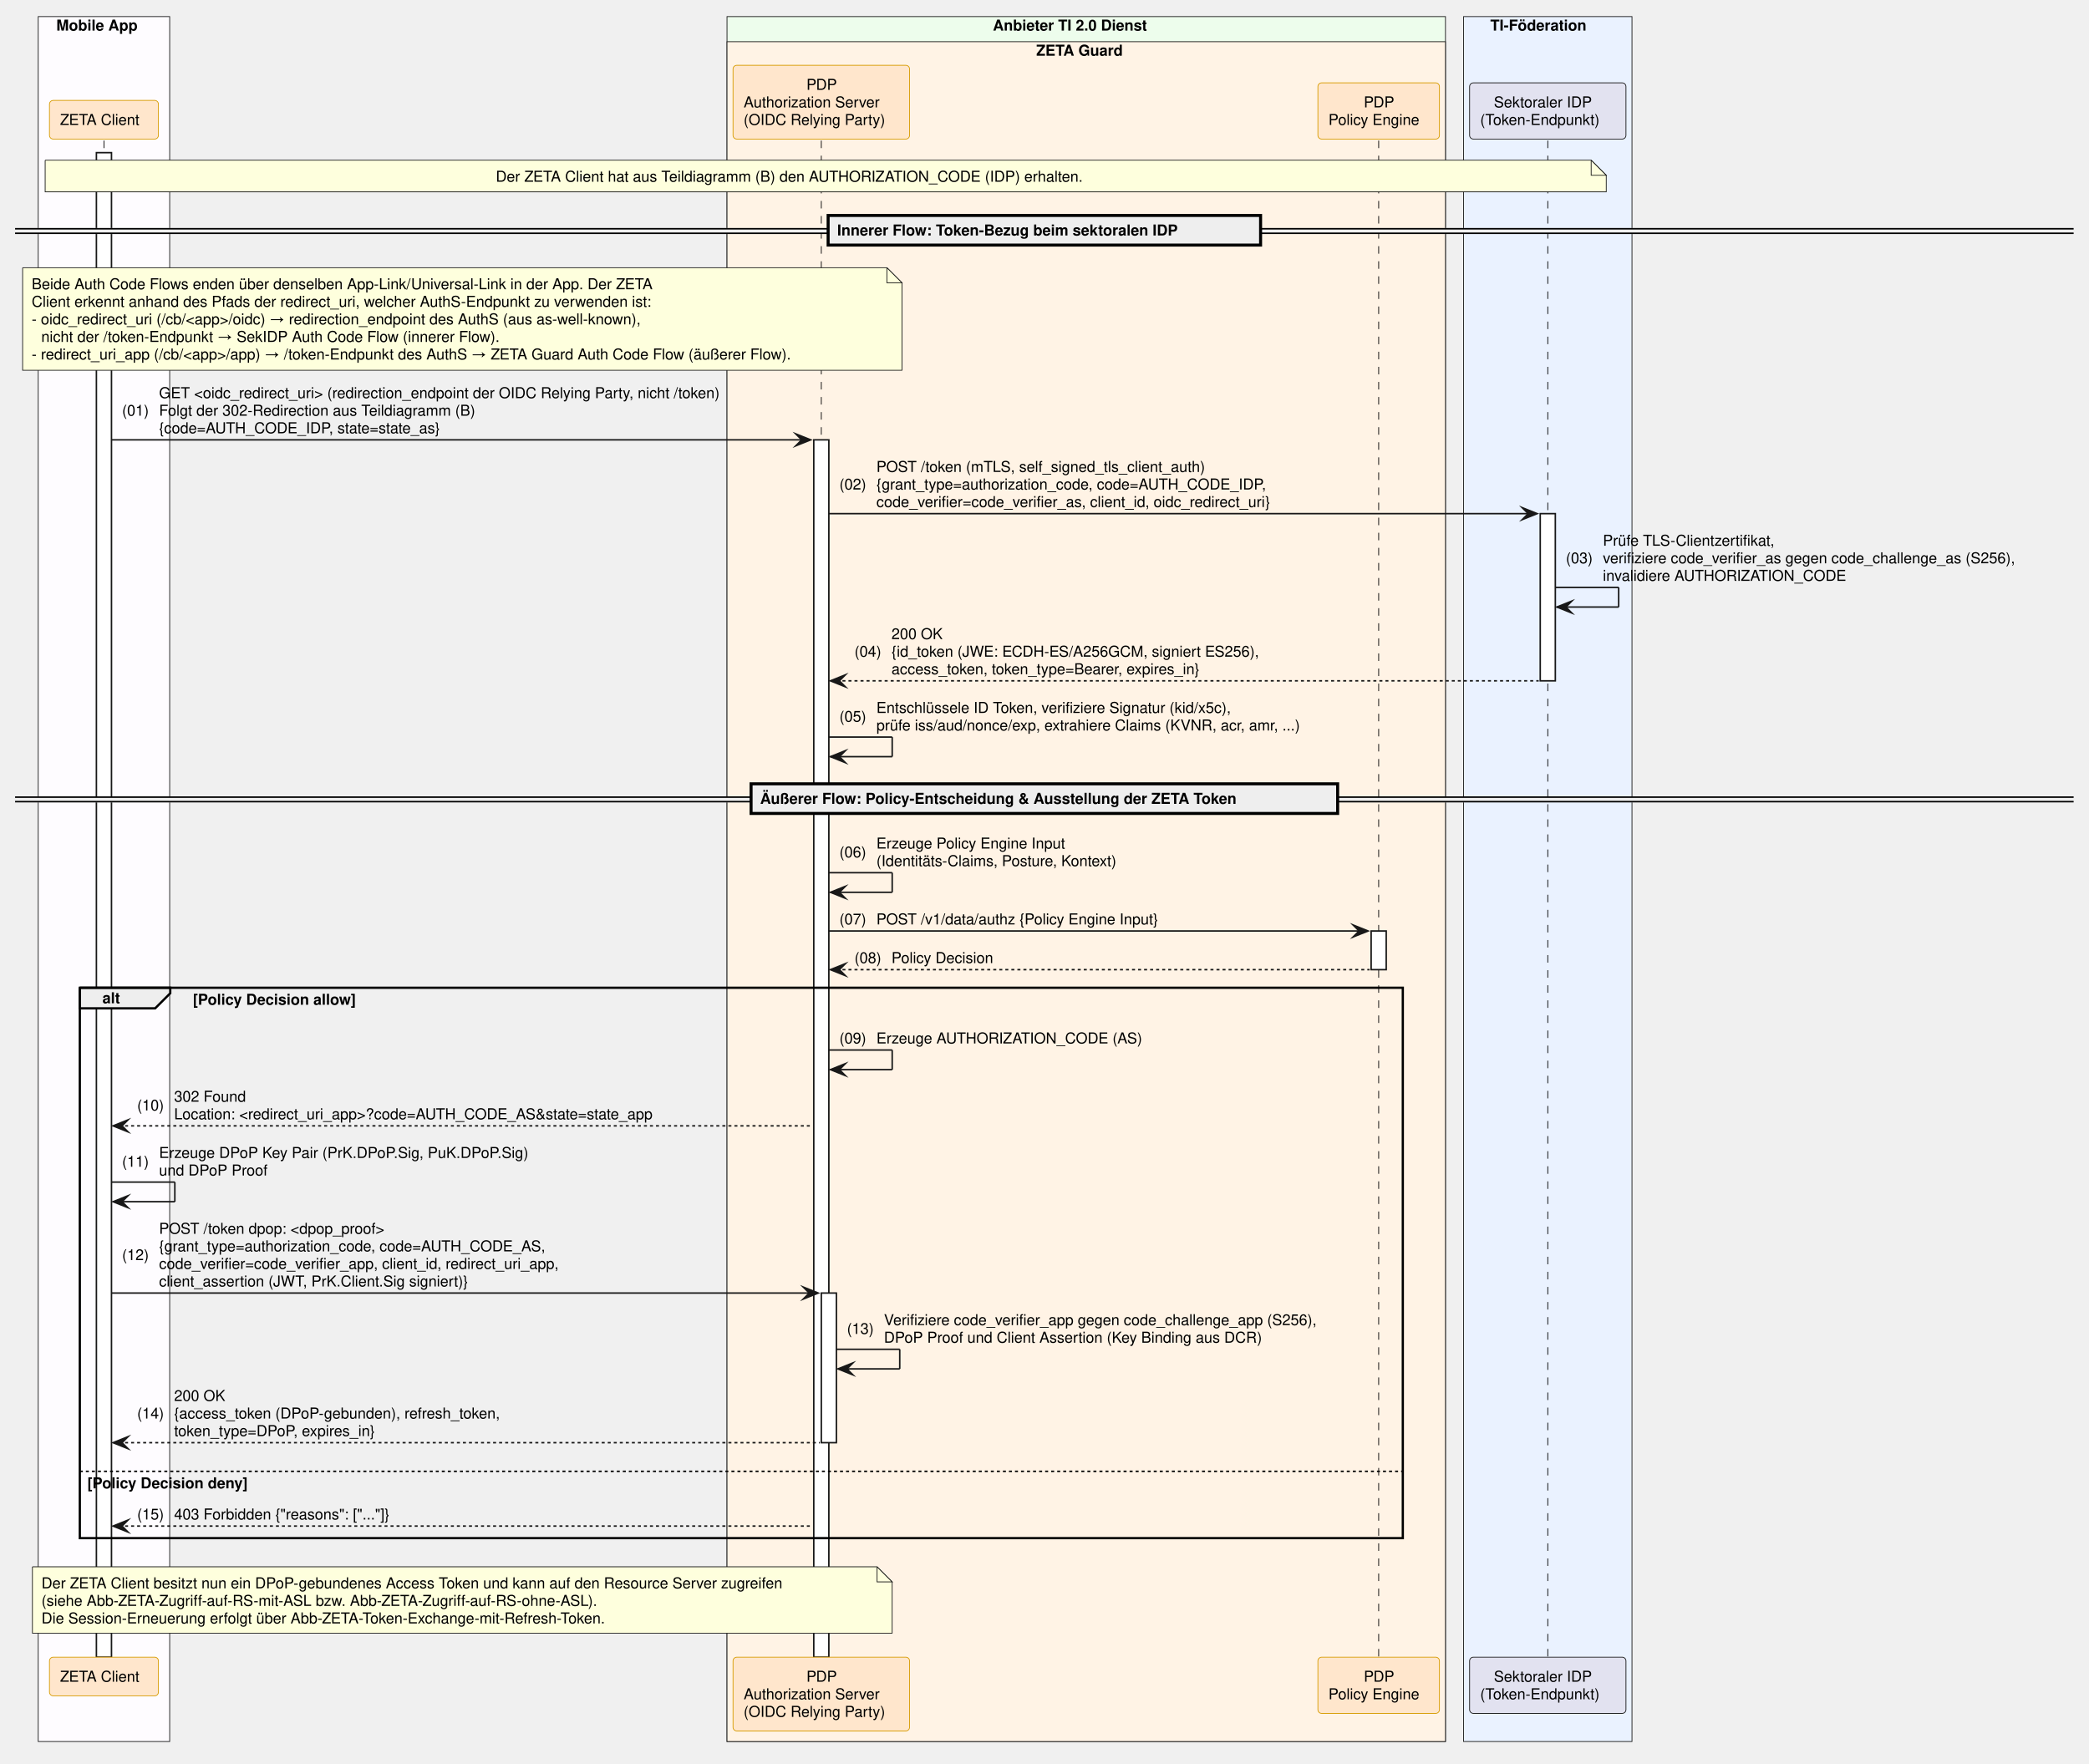
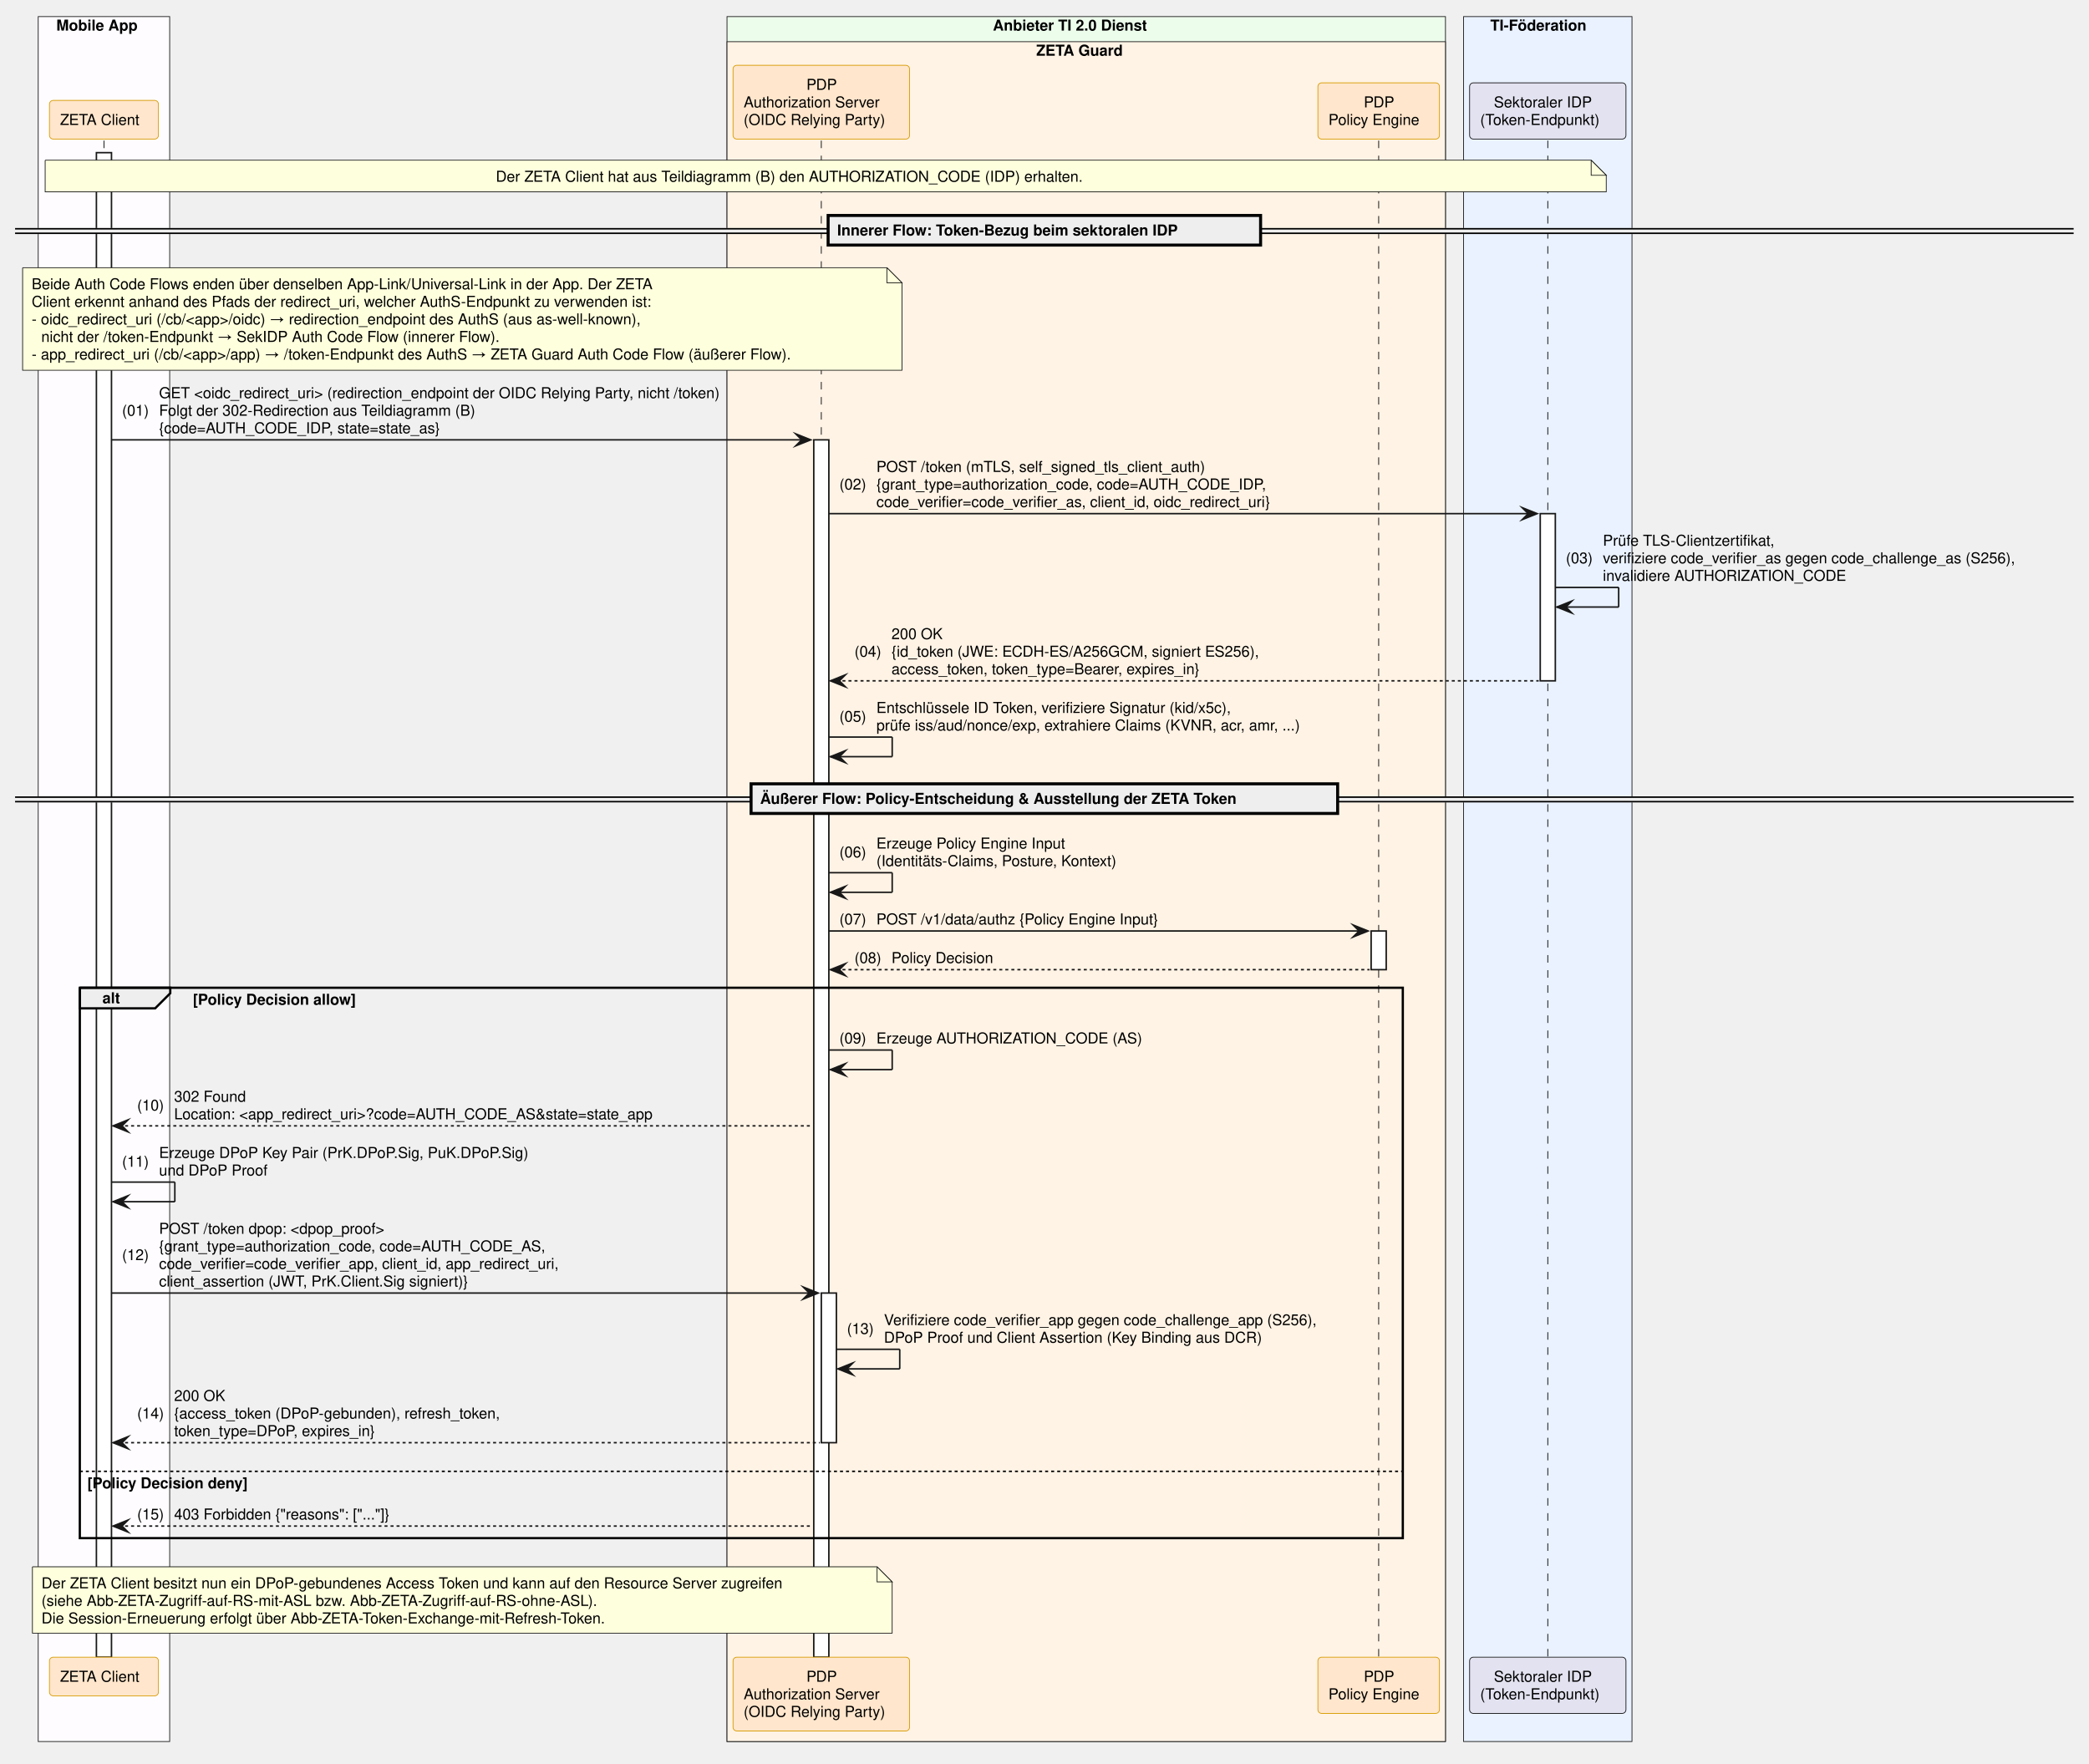
<svg xmlns="http://www.w3.org/2000/svg" contentStyleType="text/css" data-diagram-type="SEQUENCE" height="1169px" preserveAspectRatio="none" style="width:1385px;height:1169px;background:#FFFFFF;" version="1.1" viewBox="0 0 1385 1169" width="1385px" zoomAndPan="magnify">
  <defs />
  <g>
    <rect fill="#FEFCFF" height="1143.594" style="stroke:#181818;stroke-width:0.5;" width="87.154" x="25.34" y="11" />
    <text fill="#000000" font-family="Helvetica" font-size="10" font-weight="700" x="37.34" y="20.282">Mobile App</text>
    <rect fill="#EDFDEC" height="1143.594" style="stroke:#181818;stroke-width:0.5;" width="476.335" x="482.008" y="11" />
    <text fill="#000000" font-family="Helvetica" font-size="10" font-weight="700" x="658.284" y="20.282">Anbieter TI 2.0 Dienst</text>
    <rect fill="#FFF3E5" height="1126.953" style="stroke:#181818;stroke-width:0.5;" width="476.335" x="482.008" y="27.641" />
    <text fill="#000000" font-family="Helvetica" font-size="10" font-weight="700" x="687.032" y="36.923">ZETA Guard</text>
    <rect fill="#EAF2FF" height="1143.594" style="stroke:#181818;stroke-width:0.5;" width="111.658" x="970.344" y="11" />
    <text fill="#000000" font-family="Helvetica" font-size="10" font-weight="700" x="988.067" y="20.282">TI-Föderation</text>
    <g>
      <rect fill="#000000" fill-opacity="0" height="1005.469" width="8" x="65.417" y="93.203" />
      <line style="stroke:#000000;stroke-width:0.5;stroke-dasharray:5,5;" x1="68.917" x2="68.917" y1="93.203" y2="1098.672" />
    </g>
    <g>
      <rect fill="#FFFFFF" height="997.469" style="stroke:#181818;stroke-width:1;" width="10" x="63.917" y="101.203" />
    </g>
    <g>
      <rect fill="#000000" fill-opacity="0" height="1005.469" width="8" x="541.024" y="93.203" />
      <line style="stroke:#000000;stroke-width:0.5;stroke-dasharray:5,5;" x1="544.524" x2="544.524" y1="93.203" y2="1098.672" />
    </g>
    <g>
      <rect fill="#FFFFFF" height="807.062" style="stroke:#181818;stroke-width:1;" width="10" x="539.524" y="291.609" />
    </g>
    <g>
      <rect fill="#FFFFFF" height="99.203" style="stroke:#181818;stroke-width:1;" width="10" x="544.524" y="857.266" />
    </g>
    <g>
      <rect fill="#000000" fill-opacity="0" height="1005.469" width="8" x="910.558" y="93.203" />
      <line style="stroke:#000000;stroke-width:0.5;stroke-dasharray:5,5;" x1="914.058" x2="914.058" y1="93.203" y2="1098.672" />
    </g>
    <g>
      <rect fill="#FFFFFF" height="25.641" style="stroke:#181818;stroke-width:1;" width="10" x="909.058" y="617.219" />
    </g>
    <g>
      <rect fill="#000000" fill-opacity="0" height="1005.469" width="8" x="1022.673" y="93.203" />
      <line style="stroke:#000000;stroke-width:0.5;stroke-dasharray:5,5;" x1="1026.173" x2="1026.173" y1="93.203" y2="1098.672" />
    </g>
    <g>
      <rect fill="#FFFFFF" height="110.844" style="stroke:#181818;stroke-width:1;" width="10" x="1021.173" y="340.531" />
    </g>
    <rect fill="#FFE6CC" height="25.641" rx="2.5" ry="2.5" style="stroke:#D79B00;stroke-width:0.5;" width="72.247" x="32.794" y="66.562" />
    <text fill="#000000" font-family="Helvetica" font-size="10" x="39.794" y="82.845">ZETA Client</text>
    <rect fill="#FFE6CC" height="48.922" rx="2.5" ry="2.5" style="stroke:#D79B00;stroke-width:0.5;" width="117.032" x="486.008" y="43.281" />
    <text fill="#000000" font-family="Helvetica" font-size="10" x="534.644" y="59.563">PDP</text>
    <text fill="#000000" font-family="Helvetica" font-size="10" x="493.05" y="71.204">Authorization Server</text>
    <text fill="#000000" font-family="Helvetica" font-size="10" x="493.008" y="82.845">(OIDC Relying Party)</text>
    <rect fill="#FFE6CC" height="37.281" rx="2.5" ry="2.5" style="stroke:#D79B00;stroke-width:0.5;" width="80.572" x="873.771" y="54.922" />
    <text fill="#000000" font-family="Helvetica" font-size="10" x="904.177" y="71.204">PDP</text>
    <text fill="#000000" font-family="Helvetica" font-size="10" x="880.771" y="82.845">Policy Engine</text>
    <rect fill="#E2E2F0" height="37.281" rx="2.5" ry="2.5" style="stroke:#181818;stroke-width:0.5;" width="103.658" x="974.344" y="54.922" />
    <text fill="#000000" font-family="Helvetica" font-size="10" x="990.438" y="71.204">Sektoraler IDP</text>
    <text fill="#000000" font-family="Helvetica" font-size="10" x="981.344" y="82.845">(Token-Endpunkt)</text>
    <rect fill="#FFE6CC" height="25.641" rx="2.5" ry="2.5" style="stroke:#D79B00;stroke-width:0.5;" width="72.247" x="32.794" y="1098.672" />
    <text fill="#000000" font-family="Helvetica" font-size="10" x="39.794" y="1114.954">ZETA Client</text>
    <rect fill="#FFE6CC" height="48.922" rx="2.5" ry="2.5" style="stroke:#D79B00;stroke-width:0.5;" width="117.032" x="486.008" y="1098.672" />
    <text fill="#000000" font-family="Helvetica" font-size="10" x="534.644" y="1114.954">PDP</text>
    <text fill="#000000" font-family="Helvetica" font-size="10" x="493.05" y="1126.595">Authorization Server</text>
    <text fill="#000000" font-family="Helvetica" font-size="10" x="493.008" y="1138.235">(OIDC Relying Party)</text>
    <rect fill="#FFE6CC" height="37.281" rx="2.5" ry="2.5" style="stroke:#D79B00;stroke-width:0.5;" width="80.572" x="873.771" y="1098.672" />
    <text fill="#000000" font-family="Helvetica" font-size="10" x="904.177" y="1114.954">PDP</text>
    <text fill="#000000" font-family="Helvetica" font-size="10" x="880.771" y="1126.595">Policy Engine</text>
    <rect fill="#E2E2F0" height="37.281" rx="2.5" ry="2.5" style="stroke:#181818;stroke-width:0.5;" width="103.658" x="974.344" y="1098.672" />
    <text fill="#000000" font-family="Helvetica" font-size="10" x="990.438" y="1114.954">Sektoraler IDP</text>
    <text fill="#000000" font-family="Helvetica" font-size="10" x="981.344" y="1126.595">(Token-Endpunkt)</text>
    <path d="M29.941,106.203 L29.941,127.203 L1064.941,127.203 L1064.941,116.203 L1054.941,106.203 L29.941,106.203" fill="#FEFFDD" style="stroke:#181818;stroke-width:0.5;" />
    <path d="M1054.941,106.203 L1054.941,116.203 L1064.941,116.203 L1054.941,106.203" fill="#FEFFDD" style="stroke:#181818;stroke-width:0.5;" />
    <text fill="#000000" font-family="Helvetica" font-size="10" x="328.728" y="120.485">Der ZETA Client hat aus Teildiagramm (B) den AUTHORIZATION_CODE (IDP) erhalten.</text>
    <rect fill="#EEEEEE" height="3" style="stroke:#EEEEEE;stroke-width:1;" width="1364.812" x="10" y="151.664" />
    <line style="stroke:#000000;stroke-width:1;" x1="10" x2="1374.812" y1="151.664" y2="151.664" />
    <line style="stroke:#000000;stroke-width:1;" x1="10" x2="1374.812" y1="154.664" y2="154.664" />
    <rect fill="#EEEEEE" height="19.641" style="stroke:#000000;stroke-width:2;" width="286.72" x="549.046" y="142.844" />
    <text fill="#000000" font-family="Helvetica" font-size="10" font-weight="700" x="555.046" y="156.126">Innerer Flow: Token-Bezug beim sektoralen IDP</text>
    <path d="M15,177.484 L15,245.484 L598,245.484 L598,187.484 L588,177.484 L15,177.484" fill="#FEFFDD" style="stroke:#181818;stroke-width:0.5;" />
    <path d="M588,177.484 L588,187.484 L598,187.484 L588,177.484" fill="#FEFFDD" style="stroke:#181818;stroke-width:0.5;" />
    <text fill="#000000" font-family="Helvetica" font-size="10" x="21" y="191.767">Beide Auth Code Flows enden über denselben App-Link/Universal-Link in der App. Der ZETA</text>
    <text fill="#000000" font-family="Helvetica" font-size="10" x="21" y="203.407">Client erkennt anhand des Pfads der redirect_uri, welcher AuthS-Endpunkt zu verwenden ist:</text>
    <text fill="#000000" font-family="Helvetica" font-size="10" x="21" y="215.048">- oidc_redirect_uri (/cb/&lt;app&gt;/oidc) → redirection_endpoint des AuthS (aus as-well-known),</text>
    <text fill="#000000" font-family="Helvetica" font-size="10" x="27.357" y="226.689">nicht der /token-Endpunkt → SekIDP Auth Code Flow (innerer Flow).</text>
-     <text fill="#000000" font-family="Helvetica" font-size="10" x="21" y="238.329">- redirect_uri_app (/cb/&lt;app&gt;/app) → /token-Endpunkt des AuthS → ZETA Guard Auth Code Flow (äußerer Flow).</text>
+     <text fill="#000000" font-family="Helvetica" font-size="10" x="21" y="238.329">- app_redirect_uri (/cb/&lt;app&gt;/app) → /token-Endpunkt des AuthS → ZETA Guard Auth Code Flow (äußerer Flow).</text>
    <polygon fill="#181818" points="527.524,287.609,537.524,291.609,527.524,295.609,531.524,291.609" style="stroke:#181818;stroke-width:1;stroke-linejoin:miter;stroke-miterlimit:10;" />
    <line style="stroke:#181818;stroke-width:1;" x1="73.917" x2="533.524" y1="291.609" y2="291.609" />
    <text fill="#000000" font-family="Helvetica" font-size="10" x="80.917" y="275.61">(01)</text>
    <text fill="#000000" font-family="Helvetica" font-size="10" x="105.444" y="263.97">GET &lt;oidc_redirect_uri&gt; (redirection_endpoint der OIDC Relying Party, nicht /token)</text>
    <text fill="#000000" font-family="Helvetica" font-size="10" x="105.444" y="275.61">Folgt der 302-Redirection aus Teildiagramm (B)</text>
    <text fill="#000000" font-family="Helvetica" font-size="10" x="105.444" y="287.251">{code=AUTH_CODE_IDP, state=state_as}</text>
    <polygon fill="#181818" points="1009.173,336.531,1019.173,340.531,1009.173,344.531,1013.173,340.531" style="stroke:#181818;stroke-width:1;stroke-linejoin:miter;stroke-miterlimit:10;" />
    <line style="stroke:#181818;stroke-width:1;" x1="549.524" x2="1015.173" y1="340.531" y2="340.531" />
    <text fill="#000000" font-family="Helvetica" font-size="10" x="556.524" y="324.532">(02)</text>
    <text fill="#000000" font-family="Helvetica" font-size="10" x="581.052" y="312.892">POST /token (mTLS, self_signed_tls_client_auth)</text>
    <text fill="#000000" font-family="Helvetica" font-size="10" x="581.052" y="324.532">{grant_type=authorization_code, code=AUTH_CODE_IDP,</text>
    <text fill="#000000" font-family="Helvetica" font-size="10" x="581.052" y="336.173">code_verifier=code_verifier_as, client_id, oidc_redirect_uri}</text>
    <line style="stroke:#181818;stroke-width:1;" x1="1031.173" x2="1073.173" y1="389.453" y2="389.453" />
    <line style="stroke:#181818;stroke-width:1;" x1="1073.173" x2="1073.173" y1="389.453" y2="402.453" />
    <line style="stroke:#181818;stroke-width:1;" x1="1032.173" x2="1073.173" y1="402.453" y2="402.453" />
    <polygon fill="#181818" points="1042.173,398.453,1032.173,402.453,1042.173,406.453,1038.173,402.453" style="stroke:#181818;stroke-width:1;stroke-linejoin:miter;stroke-miterlimit:10;" />
    <text fill="#000000" font-family="Helvetica" font-size="10" x="1038.173" y="373.454">(03)</text>
    <text fill="#000000" font-family="Helvetica" font-size="10" x="1062.7" y="361.813">Prüfe TLS-Clientzertifikat,</text>
    <text fill="#000000" font-family="Helvetica" font-size="10" x="1062.7" y="373.454">verifiziere code_verifier_as gegen code_challenge_as (S256),</text>
    <text fill="#000000" font-family="Helvetica" font-size="10" x="1062.7" y="385.095">invalidiere AUTHORIZATION_CODE</text>
    <polygon fill="#181818" points="560.524,447.375,550.524,451.375,560.524,455.375,556.524,451.375" style="stroke:#181818;stroke-width:1;stroke-linejoin:miter;stroke-miterlimit:10;" />
    <line style="stroke:#181818;stroke-width:1;stroke-dasharray:2,2;" x1="554.524" x2="1020.173" y1="451.375" y2="451.375" />
    <text fill="#000000" font-family="Helvetica" font-size="10" x="566.524" y="435.376">(04)</text>
    <text fill="#000000" font-family="Helvetica" font-size="10" x="591.052" y="423.735">200 OK</text>
    <text fill="#000000" font-family="Helvetica" font-size="10" x="591.052" y="435.376">{id_token (JWE: ECDH-ES/A256GCM, signiert ES256),</text>
    <text fill="#000000" font-family="Helvetica" font-size="10" x="591.052" y="447.017">access_token, token_type=Bearer, expires_in}</text>
    <line style="stroke:#181818;stroke-width:1;" x1="549.524" x2="591.524" y1="488.656" y2="488.656" />
    <line style="stroke:#181818;stroke-width:1;" x1="591.524" x2="591.524" y1="488.656" y2="501.656" />
    <line style="stroke:#181818;stroke-width:1;" x1="550.524" x2="591.524" y1="501.656" y2="501.656" />
    <polygon fill="#181818" points="560.524,497.656,550.524,501.656,560.524,505.656,556.524,501.656" style="stroke:#181818;stroke-width:1;stroke-linejoin:miter;stroke-miterlimit:10;" />
    <text fill="#000000" font-family="Helvetica" font-size="10" x="556.524" y="478.478">(05)</text>
    <text fill="#000000" font-family="Helvetica" font-size="10" x="581.052" y="472.657">Entschlüssele ID Token, verifiziere Signatur (kid/x5c),</text>
    <text fill="#000000" font-family="Helvetica" font-size="10" x="581.052" y="484.298">prüfe iss/aud/nonce/exp, extrahiere Claims (KVNR, acr, amr, ...)</text>
    <rect fill="#EEEEEE" height="3" style="stroke:#EEEEEE;stroke-width:1;" width="1364.812" x="10" y="528.477" />
    <line style="stroke:#000000;stroke-width:1;" x1="10" x2="1374.812" y1="528.477" y2="528.477" />
    <line style="stroke:#000000;stroke-width:1;" x1="10" x2="1374.812" y1="531.477" y2="531.477" />
    <rect fill="#EEEEEE" height="19.641" style="stroke:#000000;stroke-width:2;" width="388.897" x="497.957" y="519.656" />
    <text fill="#000000" font-family="Helvetica" font-size="10" font-weight="700" x="503.957" y="532.938">Äußerer Flow: Policy-Entscheidung &amp; Ausstellung der ZETA Token</text>
    <line style="stroke:#181818;stroke-width:1;" x1="549.524" x2="591.524" y1="578.578" y2="578.578" />
    <line style="stroke:#181818;stroke-width:1;" x1="591.524" x2="591.524" y1="578.578" y2="591.578" />
    <line style="stroke:#181818;stroke-width:1;" x1="550.524" x2="591.524" y1="591.578" y2="591.578" />
    <polygon fill="#181818" points="560.524,587.578,550.524,591.578,560.524,595.578,556.524,591.578" style="stroke:#181818;stroke-width:1;stroke-linejoin:miter;stroke-miterlimit:10;" />
    <text fill="#000000" font-family="Helvetica" font-size="10" x="556.524" y="568.399">(06)</text>
    <text fill="#000000" font-family="Helvetica" font-size="10" x="581.052" y="562.579">Erzeuge Policy Engine Input</text>
    <text fill="#000000" font-family="Helvetica" font-size="10" x="581.052" y="574.22">(Identitäts-Claims, Posture, Kontext)</text>
    <polygon fill="#181818" points="897.058,613.219,907.058,617.219,897.058,621.219,901.058,617.219" style="stroke:#181818;stroke-width:1;stroke-linejoin:miter;stroke-miterlimit:10;" />
    <line style="stroke:#181818;stroke-width:1;" x1="549.524" x2="903.058" y1="617.219" y2="617.219" />
    <text fill="#000000" font-family="Helvetica" font-size="10" x="556.524" y="612.86">(07)</text>
    <text fill="#000000" font-family="Helvetica" font-size="10" x="581.052" y="612.86">POST /v1/data/authz {Policy Engine Input}</text>
    <polygon fill="#181818" points="560.524,638.859,550.524,642.859,560.524,646.859,556.524,642.859" style="stroke:#181818;stroke-width:1;stroke-linejoin:miter;stroke-miterlimit:10;" />
    <line style="stroke:#181818;stroke-width:1;stroke-dasharray:2,2;" x1="554.524" x2="908.058" y1="642.859" y2="642.859" />
    <text fill="#000000" font-family="Helvetica" font-size="10" x="566.524" y="638.501">(08)</text>
    <text fill="#000000" font-family="Helvetica" font-size="10" x="591.052" y="638.501">Policy Decision</text>
    <path d="M52.917,654.859 L112.873,654.859 L112.873,658.5 L102.873,668.5 L52.917,668.5 L52.917,654.859" fill="#EEEEEE" style="stroke:#000000;stroke-width:1.5;" />
    <rect fill="none" height="364.891" style="stroke:#000000;stroke-width:1.5;" width="877.141" x="52.917" y="654.859" />
    <text fill="#000000" font-family="Helvetica" font-size="10" font-weight="700" x="67.917" y="665.142">alt</text>
    <text fill="#000000" font-family="Helvetica" font-size="10" font-weight="700" x="127.873" y="666.142">[Policy Decision allow]</text>
    <line style="stroke:#000000;stroke-width:1;stroke-dasharray:2,2;" x1="52.917" x2="930.058" y1="975.469" y2="975.469" />
    <text fill="#000000" font-family="Helvetica" font-size="10" font-weight="700" x="57.917" y="986.751">[Policy Decision deny]</text>
    <line style="stroke:#181818;stroke-width:1;" x1="549.524" x2="591.524" y1="696.141" y2="696.141" />
    <line style="stroke:#181818;stroke-width:1;" x1="591.524" x2="591.524" y1="696.141" y2="709.141" />
    <line style="stroke:#181818;stroke-width:1;" x1="550.524" x2="591.524" y1="709.141" y2="709.141" />
    <polygon fill="#181818" points="560.524,705.141,550.524,709.141,560.524,713.141,556.524,709.141" style="stroke:#181818;stroke-width:1;stroke-linejoin:miter;stroke-miterlimit:10;" />
    <text fill="#000000" font-family="Helvetica" font-size="10" x="556.524" y="691.782">(09)</text>
    <text fill="#000000" font-family="Helvetica" font-size="10" x="581.052" y="691.782">Erzeuge AUTHORIZATION_CODE (AS)</text>
    <polygon fill="#181818" points="84.917,742.422,74.917,746.422,84.917,750.422,80.917,746.422" style="stroke:#181818;stroke-width:1;stroke-linejoin:miter;stroke-miterlimit:10;" />
    <line style="stroke:#181818;stroke-width:1;stroke-dasharray:2,2;" x1="78.917" x2="538.524" y1="746.422" y2="746.422" />
    <text fill="#000000" font-family="Helvetica" font-size="10" x="90.917" y="736.243">(10)</text>
    <text fill="#000000" font-family="Helvetica" font-size="10" x="115.444" y="730.423">302 Found</text>
-     <text fill="#000000" font-family="Helvetica" font-size="10" x="115.444" y="742.063">Location: &lt;redirect_uri_app&gt;?code=AUTH_CODE_AS&amp;state=state_app</text>
+     <text fill="#000000" font-family="Helvetica" font-size="10" x="115.444" y="742.063">Location: &lt;app_redirect_uri&gt;?code=AUTH_CODE_AS&amp;state=state_app</text>
    <line style="stroke:#181818;stroke-width:1;" x1="73.917" x2="115.917" y1="783.703" y2="783.703" />
    <line style="stroke:#181818;stroke-width:1;" x1="115.917" x2="115.917" y1="783.703" y2="796.703" />
    <line style="stroke:#181818;stroke-width:1;" x1="74.917" x2="115.917" y1="796.703" y2="796.703" />
    <polygon fill="#181818" points="84.917,792.703,74.917,796.703,84.917,800.703,80.917,796.703" style="stroke:#181818;stroke-width:1;stroke-linejoin:miter;stroke-miterlimit:10;" />
    <text fill="#000000" font-family="Helvetica" font-size="10" x="80.917" y="773.524">(11)</text>
    <text fill="#000000" font-family="Helvetica" font-size="10" x="105.444" y="767.704">Erzeuge DPoP Key Pair (PrK.DPoP.Sig, PuK.DPoP.Sig)</text>
    <text fill="#000000" font-family="Helvetica" font-size="10" x="105.444" y="779.345">und DPoP Proof</text>
    <polygon fill="#181818" points="532.524,853.266,542.524,857.266,532.524,861.266,536.524,857.266" style="stroke:#181818;stroke-width:1;stroke-linejoin:miter;stroke-miterlimit:10;" />
    <line style="stroke:#181818;stroke-width:1;" x1="73.917" x2="538.524" y1="857.266" y2="857.266" />
    <text fill="#000000" font-family="Helvetica" font-size="10" x="80.917" y="835.446">(12)</text>
    <text fill="#000000" font-family="Helvetica" font-size="10" x="105.444" y="817.985">POST /token  dpop: &lt;dpop_proof&gt;</text>
    <text fill="#000000" font-family="Helvetica" font-size="10" x="105.444" y="829.626">{grant_type=authorization_code, code=AUTH_CODE_AS,</text>
-     <text fill="#000000" font-family="Helvetica" font-size="10" x="105.444" y="841.267">code_verifier=code_verifier_app, client_id, redirect_uri_app,</text>
+     <text fill="#000000" font-family="Helvetica" font-size="10" x="105.444" y="841.267">code_verifier=code_verifier_app, client_id, app_redirect_uri,</text>
    <text fill="#000000" font-family="Helvetica" font-size="10" x="105.444" y="852.907">client_assertion (JWT, PrK.Client.Sig signiert)}</text>
    <line style="stroke:#181818;stroke-width:1;" x1="554.524" x2="596.524" y1="894.547" y2="894.547" />
    <line style="stroke:#181818;stroke-width:1;" x1="596.524" x2="596.524" y1="894.547" y2="907.547" />
    <line style="stroke:#181818;stroke-width:1;" x1="555.524" x2="596.524" y1="907.547" y2="907.547" />
    <polygon fill="#181818" points="565.524,903.547,555.524,907.547,565.524,911.547,561.524,907.547" style="stroke:#181818;stroke-width:1;stroke-linejoin:miter;stroke-miterlimit:10;" />
    <text fill="#000000" font-family="Helvetica" font-size="10" x="561.524" y="884.368">(13)</text>
    <text fill="#000000" font-family="Helvetica" font-size="10" x="586.052" y="878.548">Verifiziere code_verifier_app gegen code_challenge_app (S256),</text>
    <text fill="#000000" font-family="Helvetica" font-size="10" x="586.052" y="890.188">DPoP Proof und Client Assertion (Key Binding aus DCR)</text>
    <polygon fill="#181818" points="84.917,952.469,74.917,956.469,84.917,960.469,80.917,956.469" style="stroke:#181818;stroke-width:1;stroke-linejoin:miter;stroke-miterlimit:10;" />
    <line style="stroke:#181818;stroke-width:1;stroke-dasharray:2,2;" x1="78.917" x2="543.524" y1="956.469" y2="956.469" />
    <text fill="#000000" font-family="Helvetica" font-size="10" x="90.917" y="940.47">(14)</text>
    <text fill="#000000" font-family="Helvetica" font-size="10" x="115.444" y="928.829">200 OK</text>
    <text fill="#000000" font-family="Helvetica" font-size="10" x="115.444" y="940.47">{access_token (DPoP-gebunden), refresh_token,</text>
    <text fill="#000000" font-family="Helvetica" font-size="10" x="115.444" y="952.11">token_type=DPoP, expires_in}</text>
    <polygon fill="#181818" points="84.917,1007.75,74.917,1011.75,84.917,1015.75,80.917,1011.75" style="stroke:#181818;stroke-width:1;stroke-linejoin:miter;stroke-miterlimit:10;" />
    <line style="stroke:#181818;stroke-width:1;stroke-dasharray:2,2;" x1="78.917" x2="538.524" y1="1011.75" y2="1011.75" />
    <text fill="#000000" font-family="Helvetica" font-size="10" x="90.917" y="1007.392">(15)</text>
    <text fill="#000000" font-family="Helvetica" font-size="10" x="115.444" y="1007.392">403 Forbidden {"reasons": ["..."]}</text>
    <path d="M21.494,1038.75 L21.494,1082.75 L591.494,1082.75 L591.494,1048.75 L581.494,1038.75 L21.494,1038.75" fill="#FEFFDD" style="stroke:#181818;stroke-width:0.5;" />
    <path d="M581.494,1038.75 L581.494,1048.75 L591.494,1048.75 L581.494,1038.75" fill="#FEFFDD" style="stroke:#181818;stroke-width:0.5;" />
    <text fill="#000000" font-family="Helvetica" font-size="10" x="27.494" y="1053.032">Der ZETA Client besitzt nun ein DPoP-gebundenes Access Token und kann auf den Resource Server zugreifen</text>
    <text fill="#000000" font-family="Helvetica" font-size="10" x="27.494" y="1064.673">(siehe Abb-ZETA-Zugriff-auf-RS-mit-ASL bzw. Abb-ZETA-Zugriff-auf-RS-ohne-ASL).</text>
    <text fill="#000000" font-family="Helvetica" font-size="10" x="27.494" y="1076.313">Die Session-Erneuerung erfolgt über Abb-ZETA-Token-Exchange-mit-Refresh-Token.</text>
  </g>
</svg>
